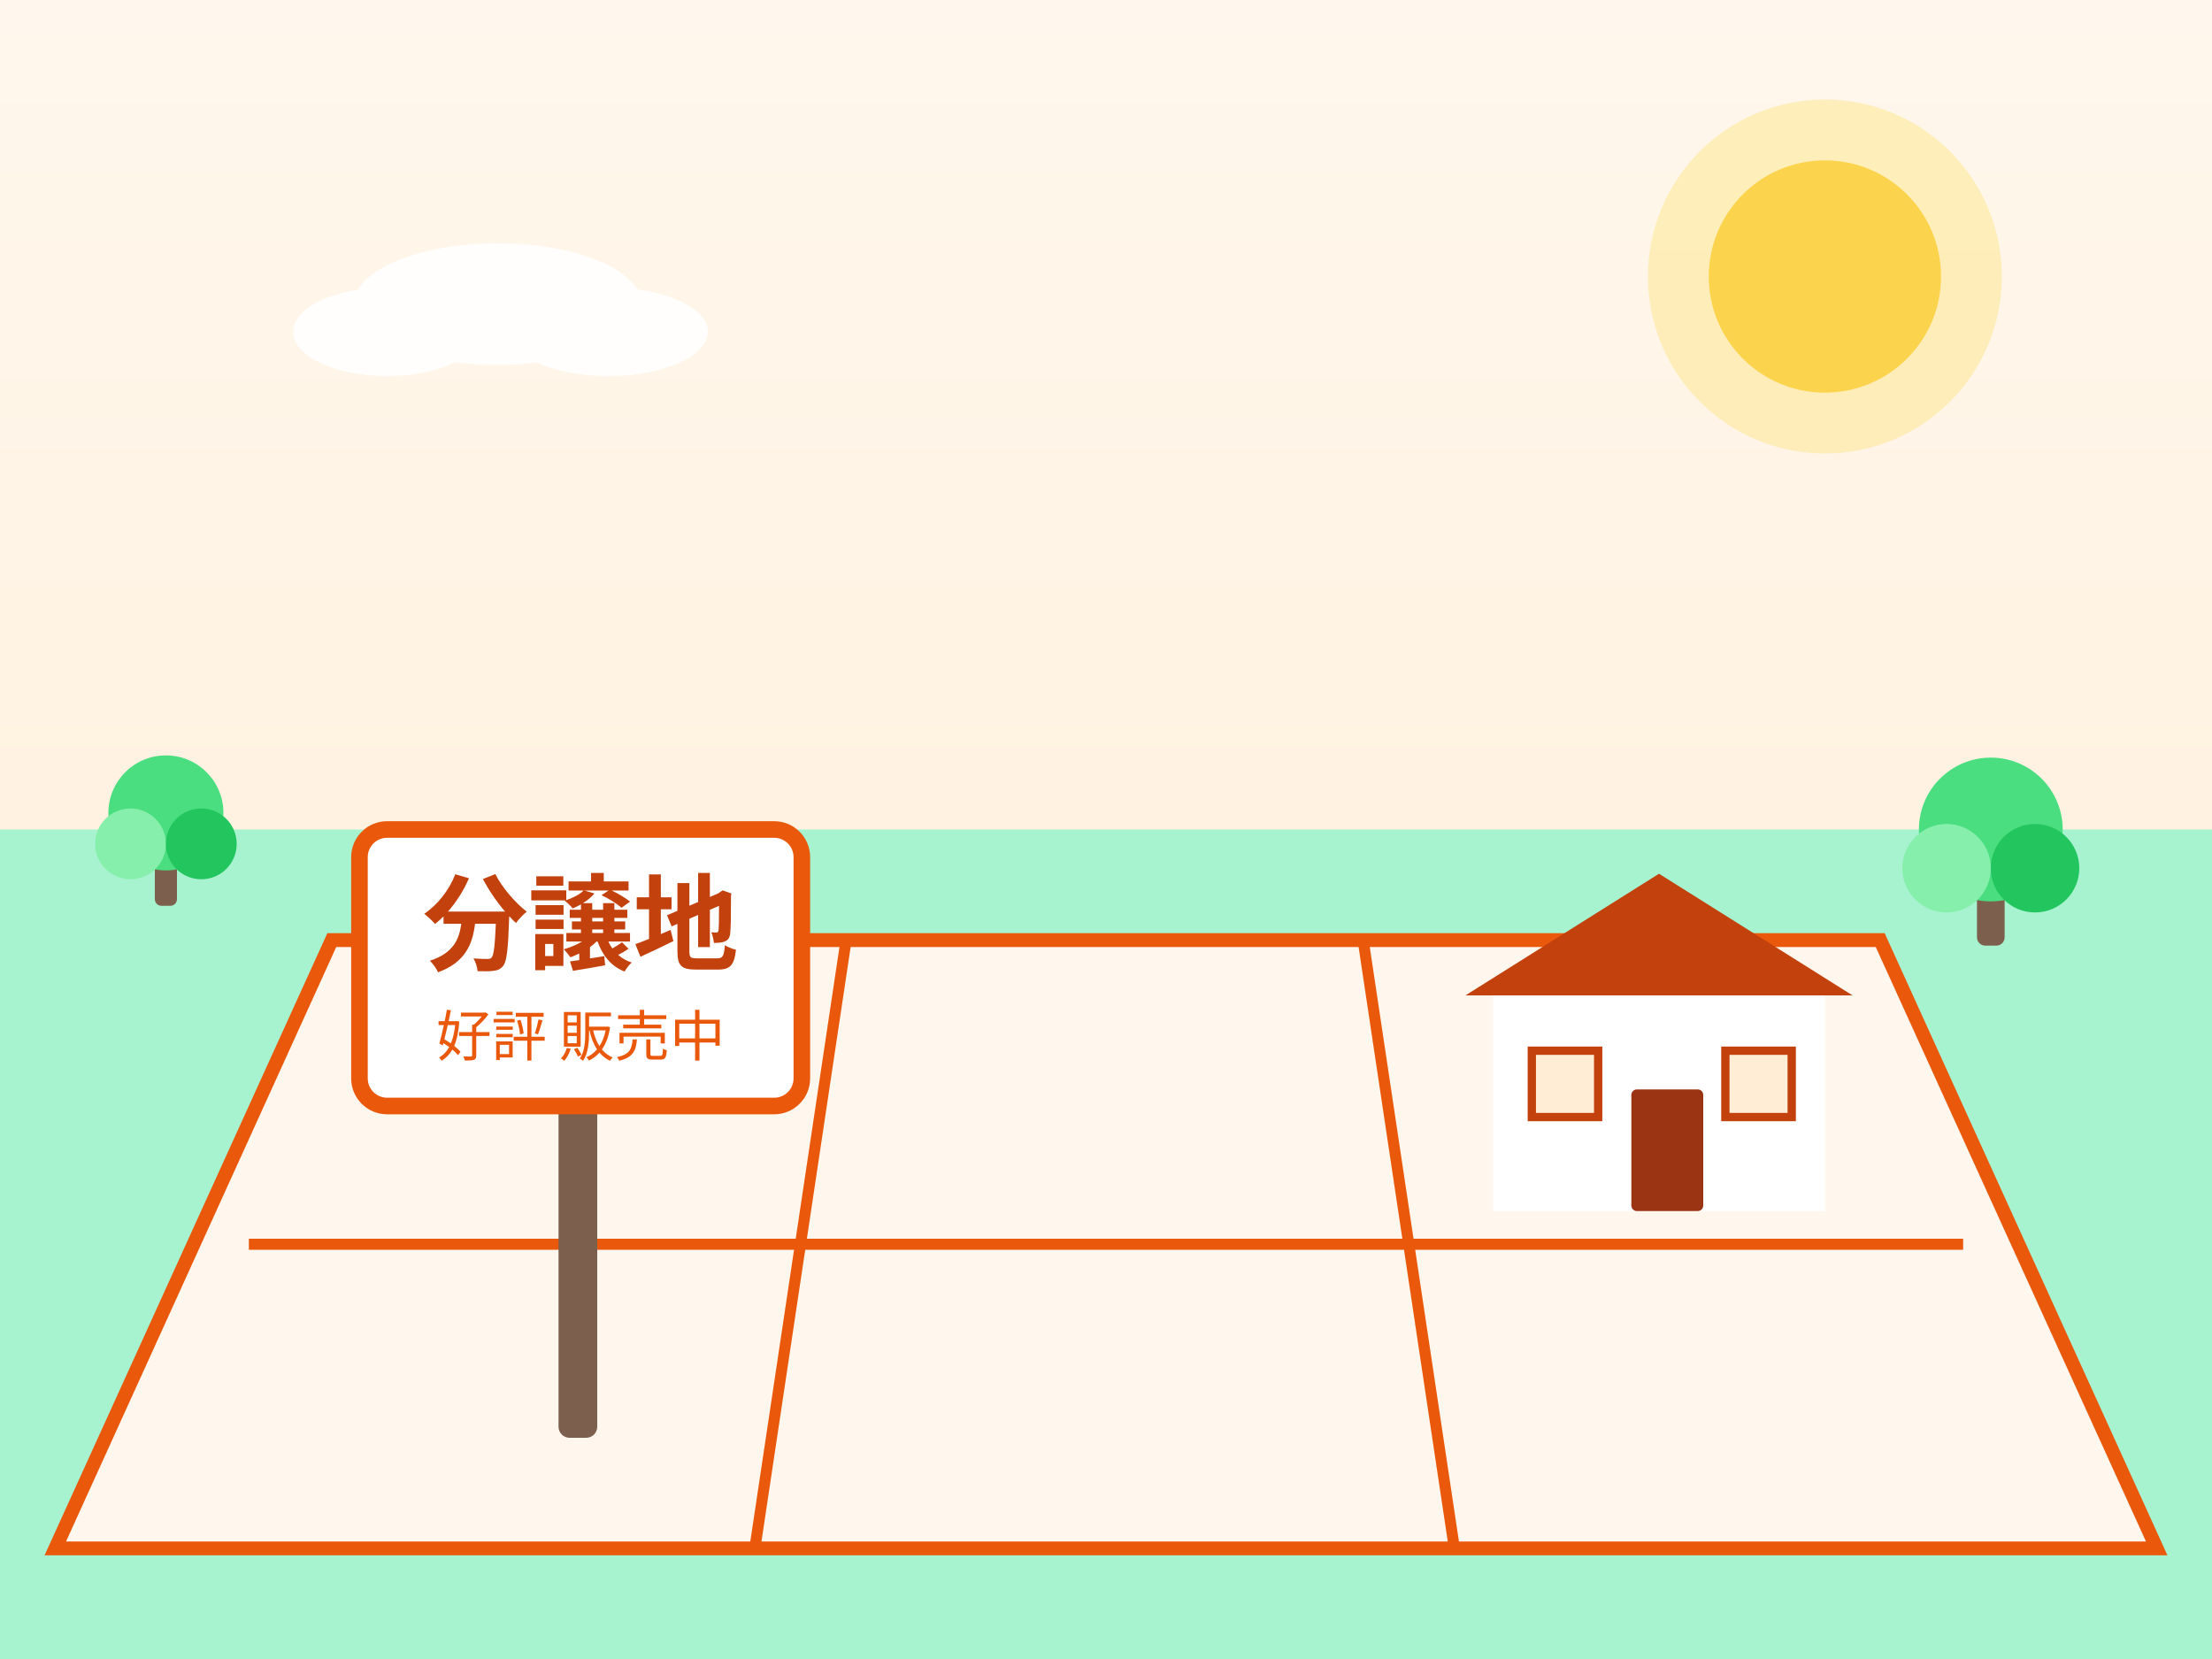
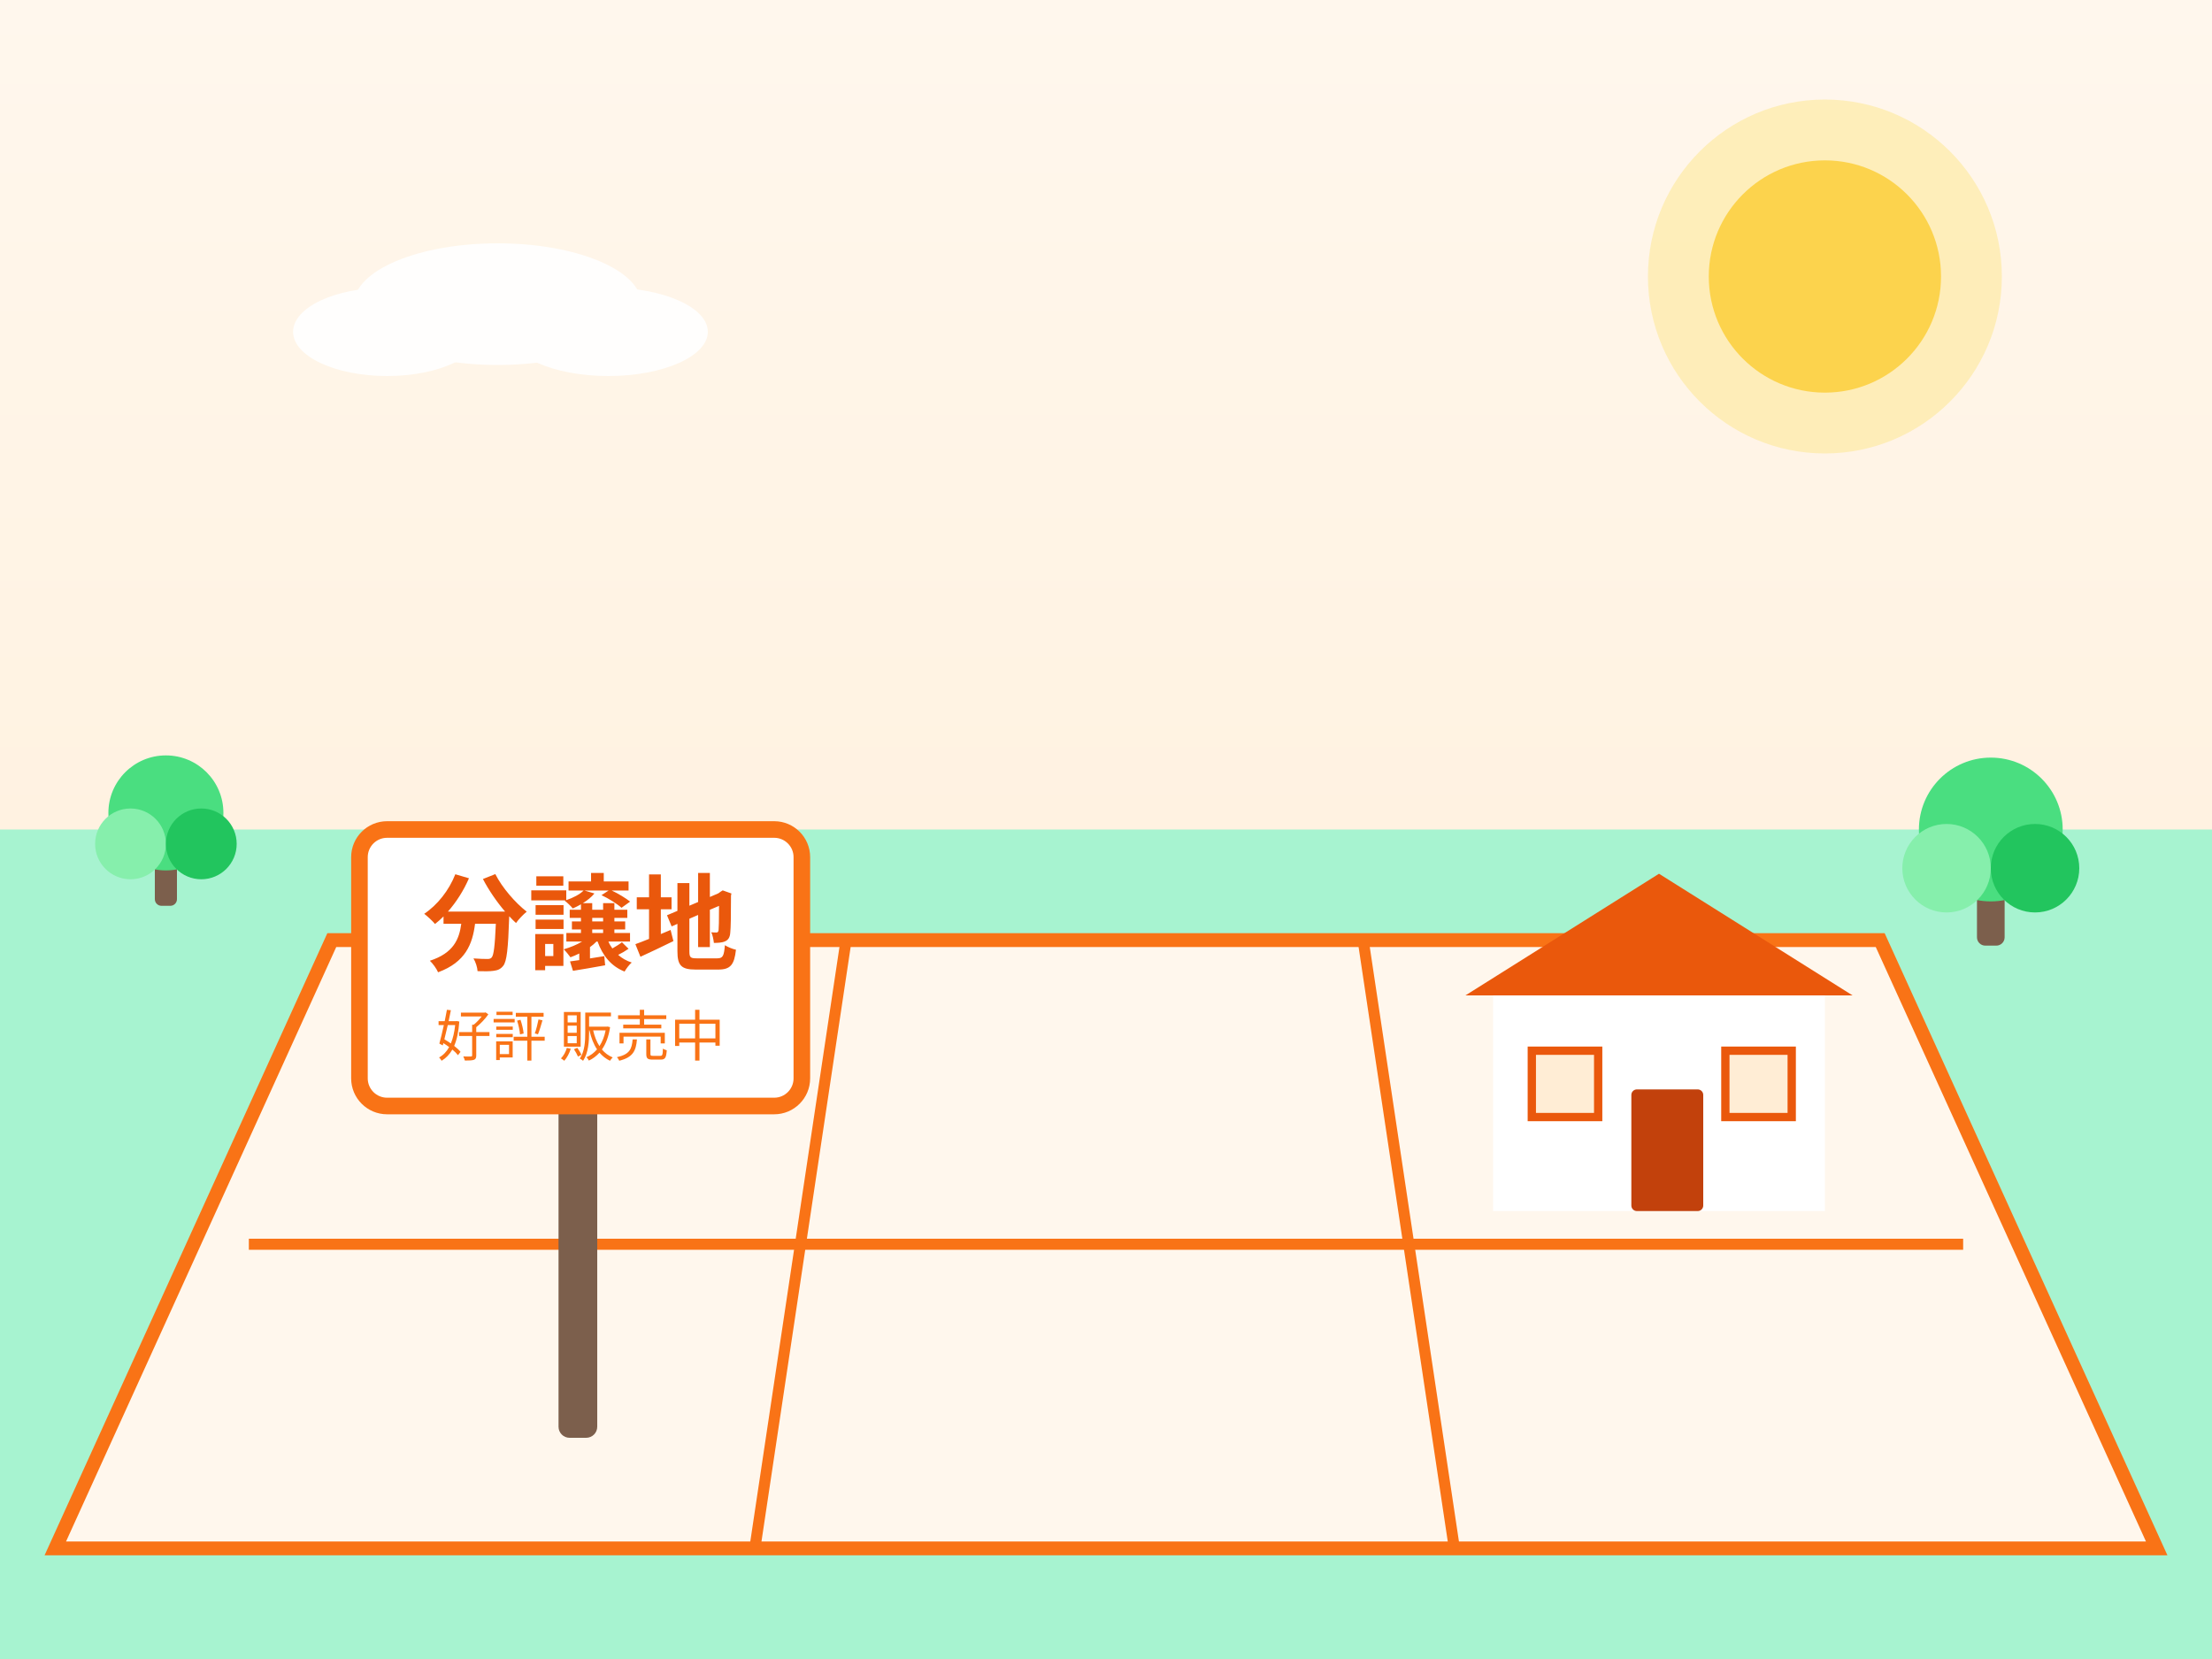
<svg xmlns="http://www.w3.org/2000/svg" viewBox="0 0 800 600" preserveAspectRatio="xMidYMid slice">
  <defs>
    <linearGradient id="sky2" x1="0" y1="0" x2="0" y2="1">
      <stop offset="0" stop-color="#fff7ed" />
      <stop offset="1" stop-color="#ffedd5" />
    </linearGradient>
  </defs>
  <rect width="800" height="600" fill="url(#sky2)" />
  <circle cx="660" cy="100" r="64" fill="#fde68a" opacity="0.5" />
  <circle cx="660" cy="100" r="42" fill="#fcd34d" />
  <g fill="#ffffff" opacity="0.9">
    <ellipse cx="180" cy="110" rx="52" ry="22" />
    <ellipse cx="140" cy="120" rx="34" ry="16" />
    <ellipse cx="220" cy="120" rx="36" ry="16" />
  </g>
  <path d="M0 300 L800 300 L800 600 L0 600 Z" fill="#a7f3d0" />
-   <polygon points="120,340 680,340 780,560 20,560" fill="#fff7ed" stroke="#ea580c" stroke-width="5" />
-   <line x1="306" y1="340" x2="273" y2="560" stroke="#ea580c" stroke-width="4" />
-   <line x1="493" y1="340" x2="526" y2="560" stroke="#ea580c" stroke-width="4" />
-   <line x1="90" y1="450" x2="710" y2="450" stroke="#ea580c" stroke-width="4" />
+   <polygon points="120,340 680,340 780,560 20,560" fill="#fff7ed" stroke="#f97316" stroke-width="5" />
+   <line x1="306" y1="340" x2="273" y2="560" stroke="#f97316" stroke-width="4" />
+   <line x1="493" y1="340" x2="526" y2="560" stroke="#f97316" stroke-width="4" />
+   <line x1="90" y1="450" x2="710" y2="450" stroke="#f97316" stroke-width="4" />
  <g transform="translate(540 360)">
-     <polygon points="-10,0 60,-44 130,0" fill="#c2410c" />
+     <polygon points="-10,0 60,-44 130,0" fill="#ea580c" />
    <rect x="0" y="0" width="120" height="78" fill="#ffffff" />
-     <rect x="50" y="34" width="26" height="44" fill="#9a3412" rx="2" />
-     <rect x="14" y="20" width="24" height="24" fill="#ffedd5" stroke="#c2410c" stroke-width="3" />
-     <rect x="84" y="20" width="24" height="24" fill="#ffedd5" stroke="#c2410c" stroke-width="3" />
+     <rect x="50" y="34" width="26" height="44" fill="#c2410c" rx="2" />
+     <rect x="14" y="20" width="24" height="24" fill="#ffedd5" stroke="#ea580c" stroke-width="3" />
+     <rect x="84" y="20" width="24" height="24" fill="#ffedd5" stroke="#ea580c" stroke-width="3" />
  </g>
  <g transform="translate(150 330)">
    <rect x="52" y="60" width="14" height="130" fill="#7c5f4c" rx="4" />
-     <rect x="-20" y="-30" width="160" height="100" fill="#ffffff" stroke="#ea580c" stroke-width="6" rx="10" />
-     <text x="60" y="18" text-anchor="middle" font-family="'M PLUS Rounded 1c','Hiragino Maru Gothic ProN',Meiryo,sans-serif" font-size="38" font-weight="700" fill="#c2410c">分譲地</text>
-     <text x="60" y="52" text-anchor="middle" font-family="'M PLUS Rounded 1c','Hiragino Maru Gothic ProN',Meiryo,sans-serif" font-size="20" font-weight="500" fill="#ea580c">好評 販売中</text>
+     <rect x="-20" y="-30" width="160" height="100" fill="#ffffff" stroke="#f97316" stroke-width="6" rx="10" />
+     <text x="60" y="18" text-anchor="middle" font-family="'M PLUS Rounded 1c','Hiragino Maru Gothic ProN',Meiryo,sans-serif" font-size="38" font-weight="700" fill="#ea580c">分譲地</text>
+     <text x="60" y="52" text-anchor="middle" font-family="'M PLUS Rounded 1c','Hiragino Maru Gothic ProN',Meiryo,sans-serif" font-size="20" font-weight="500" fill="#f97316">好評 販売中</text>
  </g>
  <g transform="translate(720 320)">
    <rect x="-5" y="0" width="10" height="22" fill="#7c5f4c" rx="3" />
    <circle cx="0" cy="-20" r="26" fill="#4ade80" />
    <circle cx="-16" cy="-6" r="16" fill="#86efac" />
    <circle cx="16" cy="-6" r="16" fill="#22c55e" />
  </g>
  <g transform="translate(60 310) scale(0.8)">
    <rect x="-5" y="0" width="10" height="22" fill="#7c5f4c" rx="3" />
    <circle cx="0" cy="-20" r="26" fill="#4ade80" />
    <circle cx="-16" cy="-6" r="16" fill="#86efac" />
    <circle cx="16" cy="-6" r="16" fill="#22c55e" />
  </g>
</svg>
